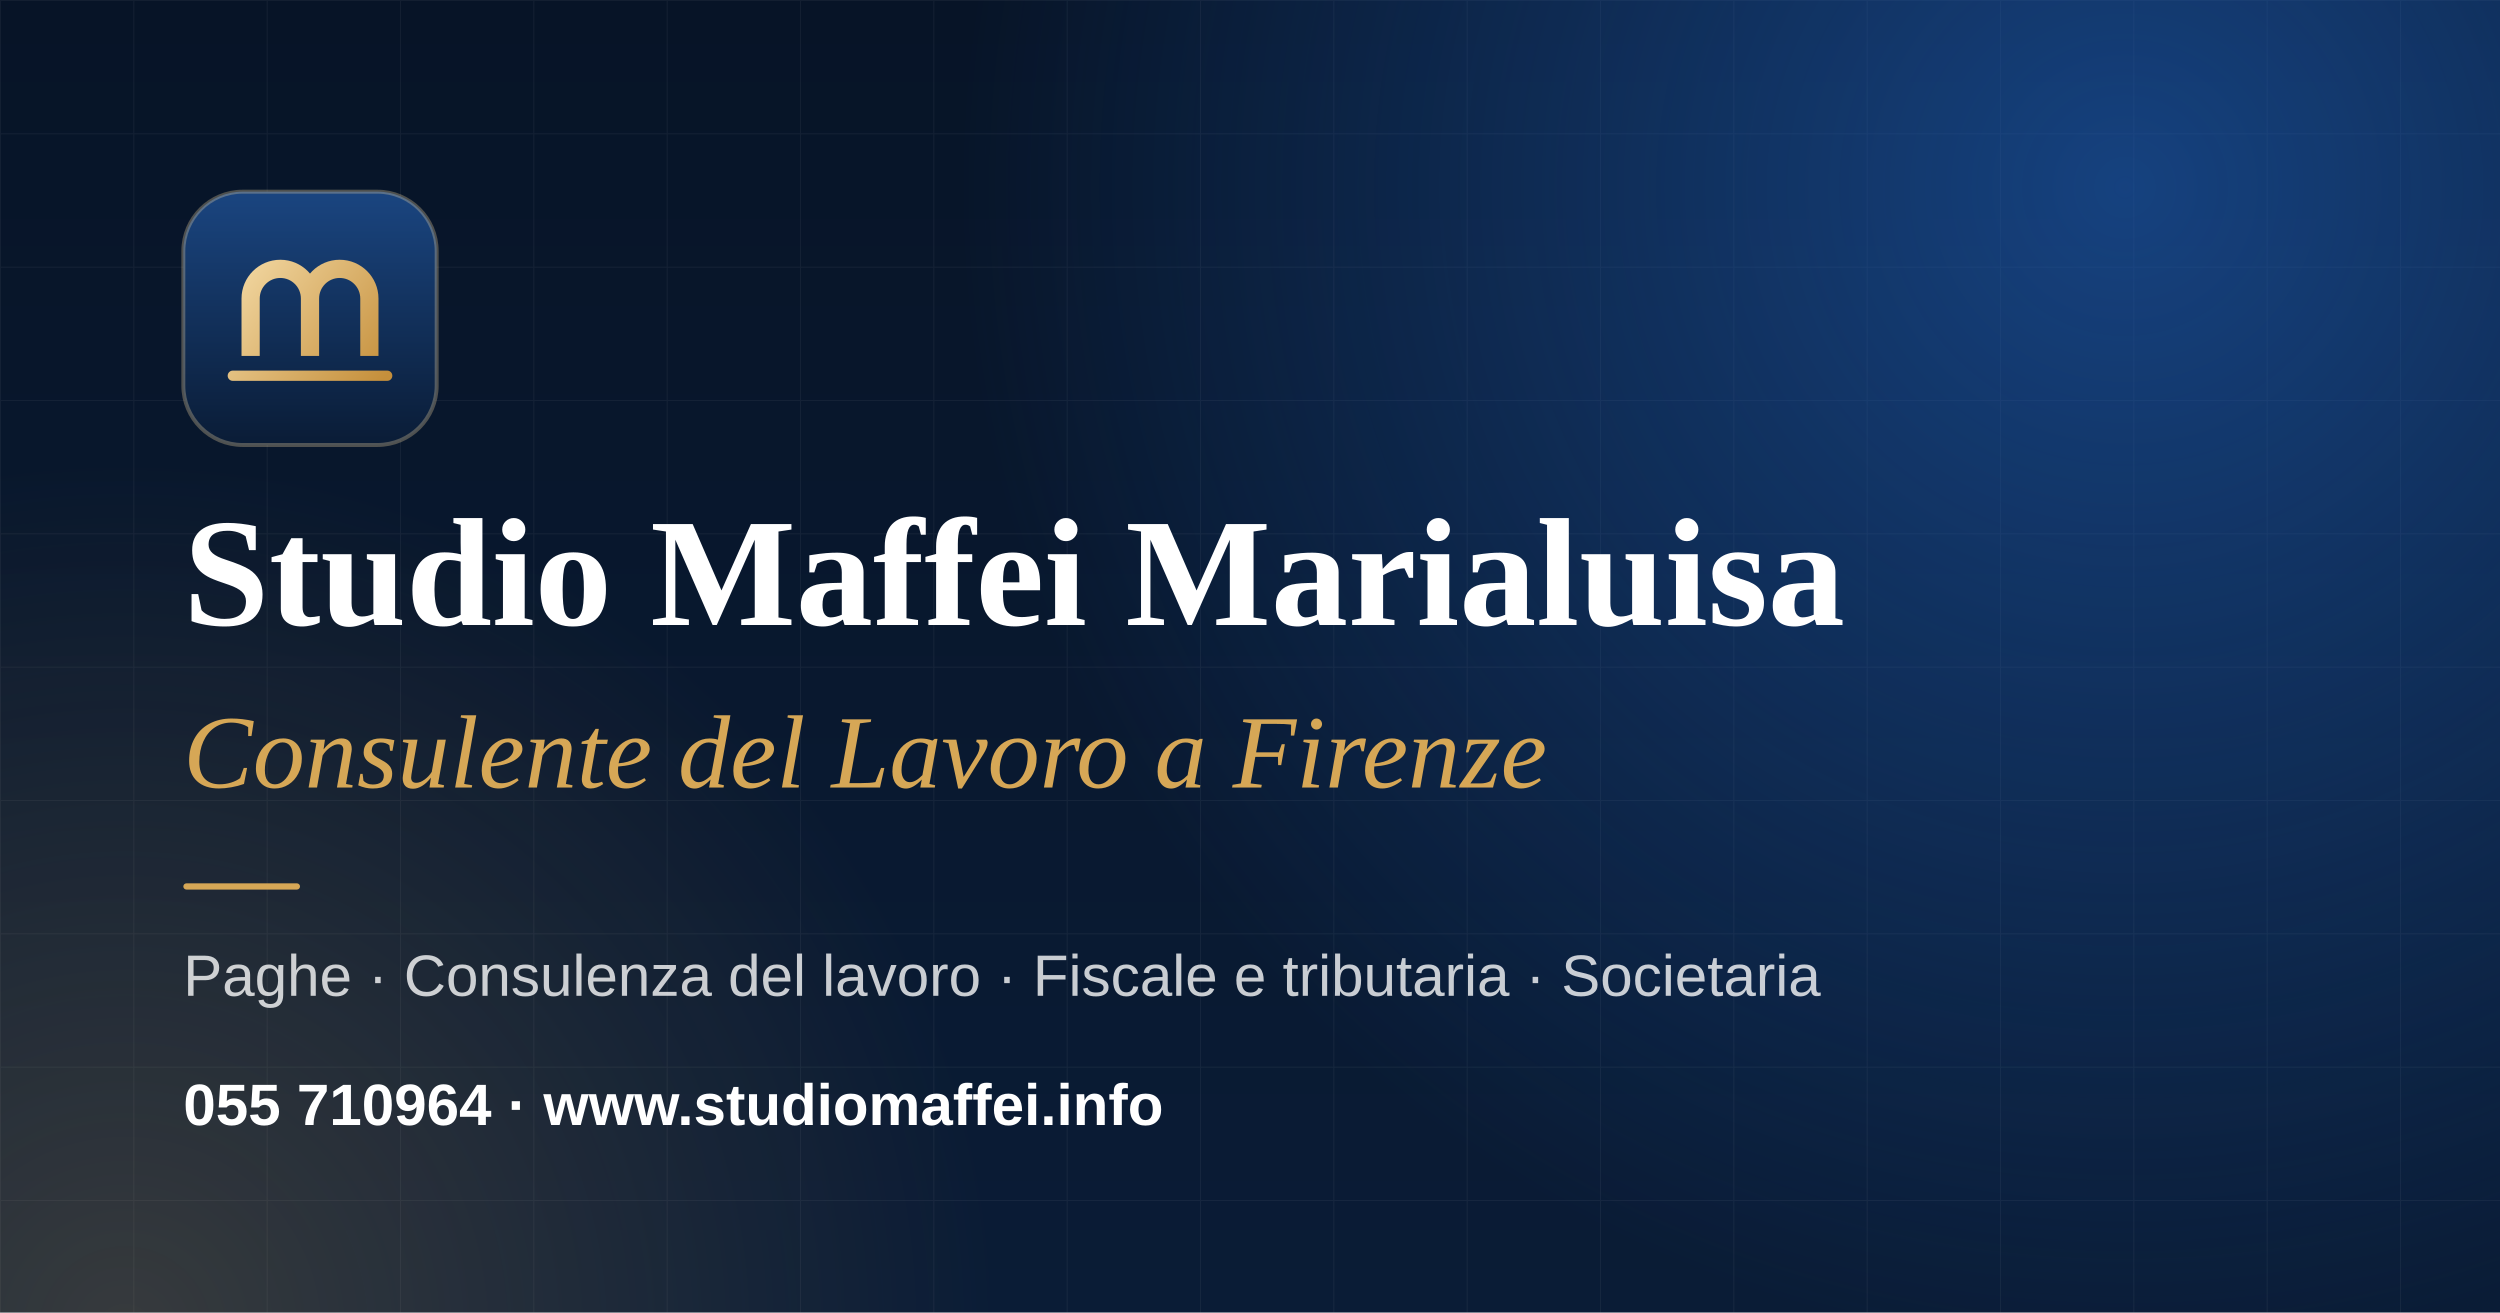
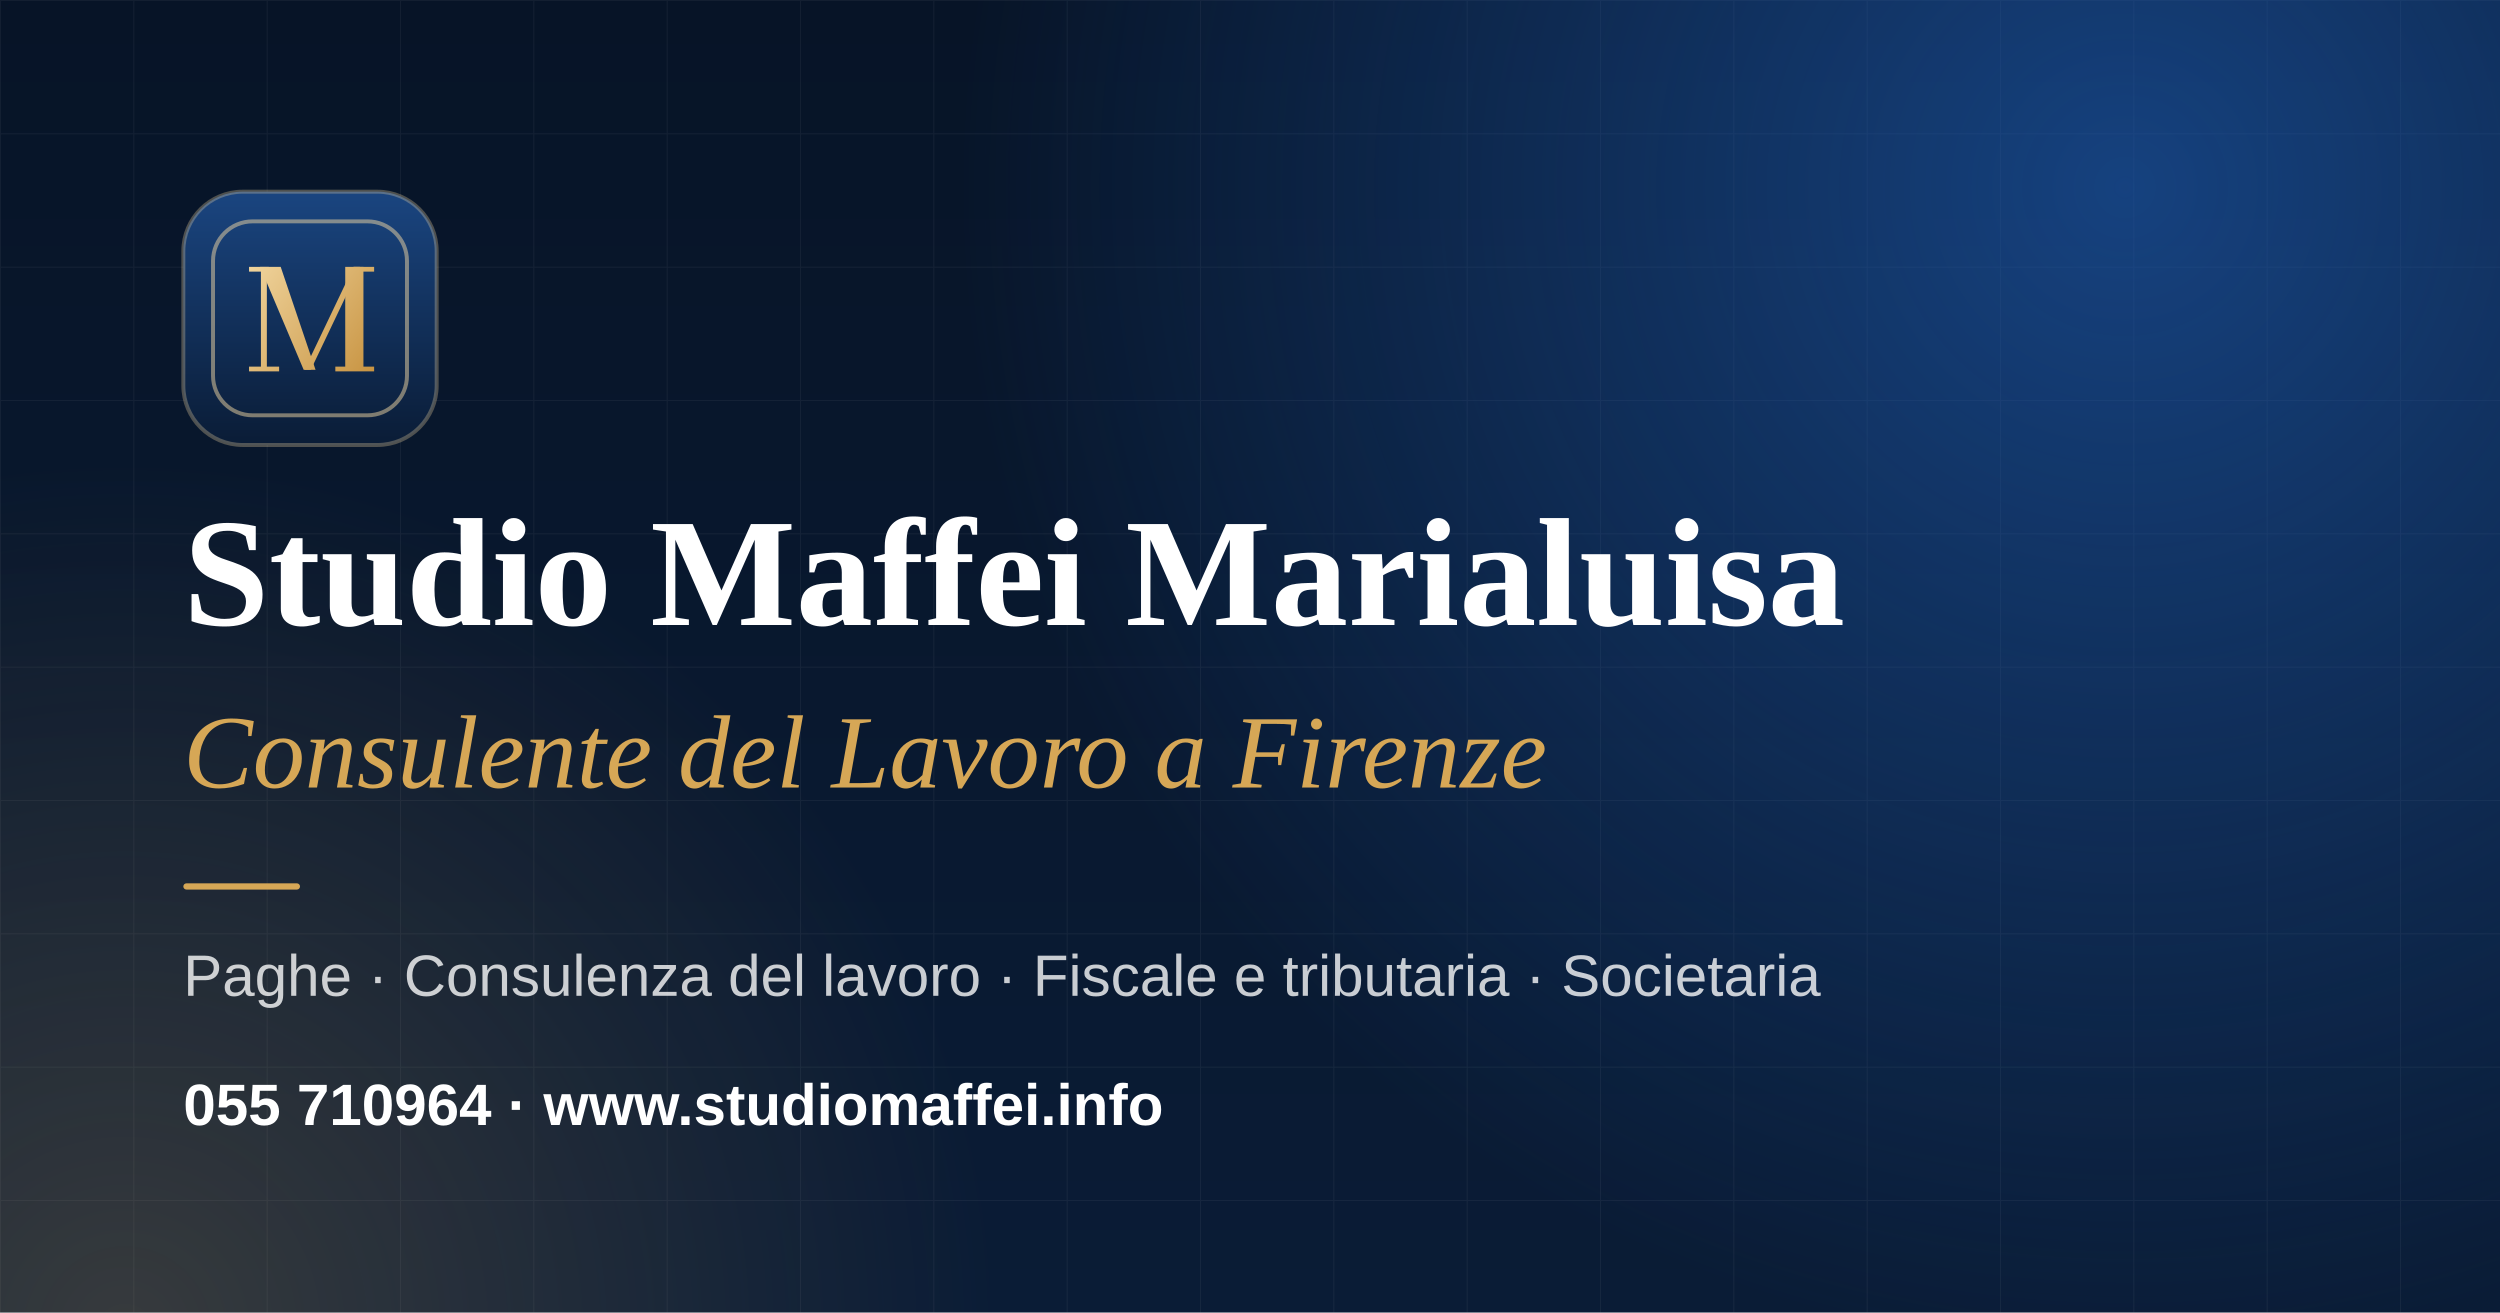
<svg xmlns="http://www.w3.org/2000/svg" width="1200" height="630" viewBox="0 0 1200 630">
  <defs>
    <linearGradient id="bg" x1="0" y1="0" x2="0" y2="630" gradientUnits="userSpaceOnUse">
      <stop offset="0" stop-color="#071427" />
      <stop offset="1" stop-color="#0a1c36" />
    </linearGradient>
    <radialGradient id="glow" cx="1020" cy="90" r="560" gradientUnits="userSpaceOnUse">
      <stop offset="0" stop-color="#1f5fb8" stop-opacity=".6" />
      <stop offset="1" stop-color="#1f5fb8" stop-opacity="0" />
    </radialGradient>
    <radialGradient id="warm" cx="60" cy="640" r="420" gradientUnits="userSpaceOnUse">
      <stop offset="0" stop-color="#d6a756" stop-opacity=".22" />
      <stop offset="1" stop-color="#d6a756" stop-opacity="0" />
    </radialGradient>
    <pattern id="grid" width="64" height="64" patternUnits="userSpaceOnUse">
      <path d="M64 0H0V64" fill="none" stroke="#ffffff" stroke-opacity=".05" />
    </pattern>
    <linearGradient id="gold" x1="13" y1="18" x2="51" y2="47" gradientUnits="userSpaceOnUse">
      <stop offset="0" stop-color="#f3d9a4" />
      <stop offset="1" stop-color="#c58f3b" />
    </linearGradient>
    <linearGradient id="mark" x1="0" y1="0" x2="0" y2="64" gradientUnits="userSpaceOnUse">
      <stop offset="0" stop-color="#1a4580" />
      <stop offset="1" stop-color="#0a1c36" />
    </linearGradient>
  </defs>
  <rect width="1200" height="630" fill="url(#bg)" />
  <rect width="1200" height="630" fill="url(#grid)" />
  <rect width="1200" height="630" fill="url(#glow)" />
  <rect width="1200" height="630" fill="url(#warm)" />
  <g transform="translate(88 92) scale(1.9)">
    <rect width="64" height="64" rx="15" fill="url(#mark)" stroke="#f3d9a4" stroke-opacity=".3" />
-     <g fill="none" stroke="url(#gold)">
-       <path d="M17 41.5V27a7.5 7.5 0 0 1 15 0a7.5 7.5 0 0 1 15 0v14.5M32 27v14.5" stroke-width="4.6" />
-       <path d="M12.5 46.5h39" stroke-width="2.6" stroke-linecap="round" />
+     <path d="M17.5 7.5h29a10 10 0 0 1 10 10v29a10 10 0 0 1-10 10h-29a10 10 0 0 1-10-10v-29a10 10 0 0 1 10-10z" fill="none" stroke="#f3d9a4" stroke-opacity=".5" stroke-width="1" />
+     <g fill="url(#gold)">
+       <path d="M19.6 19.6h1.5v25.4h-1.5z" />
+       <path d="M19.4 19H24.6L33.4 45H30.4z" />
+       <path d="M30.6 45H32.2L44.6 19H43z" />
+       <path d="M40.9 19h4.6v26h-4.6z" />
+       <path d="M16.6 44.2h7.6v1.2h-7.6zM38.4 44.2h9.8v1.2h-9.8zM16.6 19h5v1.2h-5zM43 19h5.2v1.2h-5.2z" />
    </g>
  </g>
  <text x="88" y="300" fill="#ffffff" font-family="Georgia, 'Times New Roman', serif" font-size="74" font-weight="700">Studio Maffei Marialuisa</text>
  <text x="88" y="378" fill="#d6a756" font-family="Georgia, 'Times New Roman', serif" font-size="50" font-style="italic">Consulente del Lavoro a Firenze</text>
  <rect x="88" y="424" width="56" height="3" rx="1.5" fill="#d6a756" />
  <text x="88" y="478" fill="#ffffff" fill-opacity=".78" font-family="'Segoe UI', Arial, sans-serif" font-size="28">Paghe · Consulenza del lavoro · Fiscale e tributaria · Societaria</text>
  <text x="88" y="540" fill="#ffffff" font-family="'Segoe UI', Arial, sans-serif" font-size="28" font-weight="700">055 710964  ·  www.studiomaffei.info</text>
</svg>
